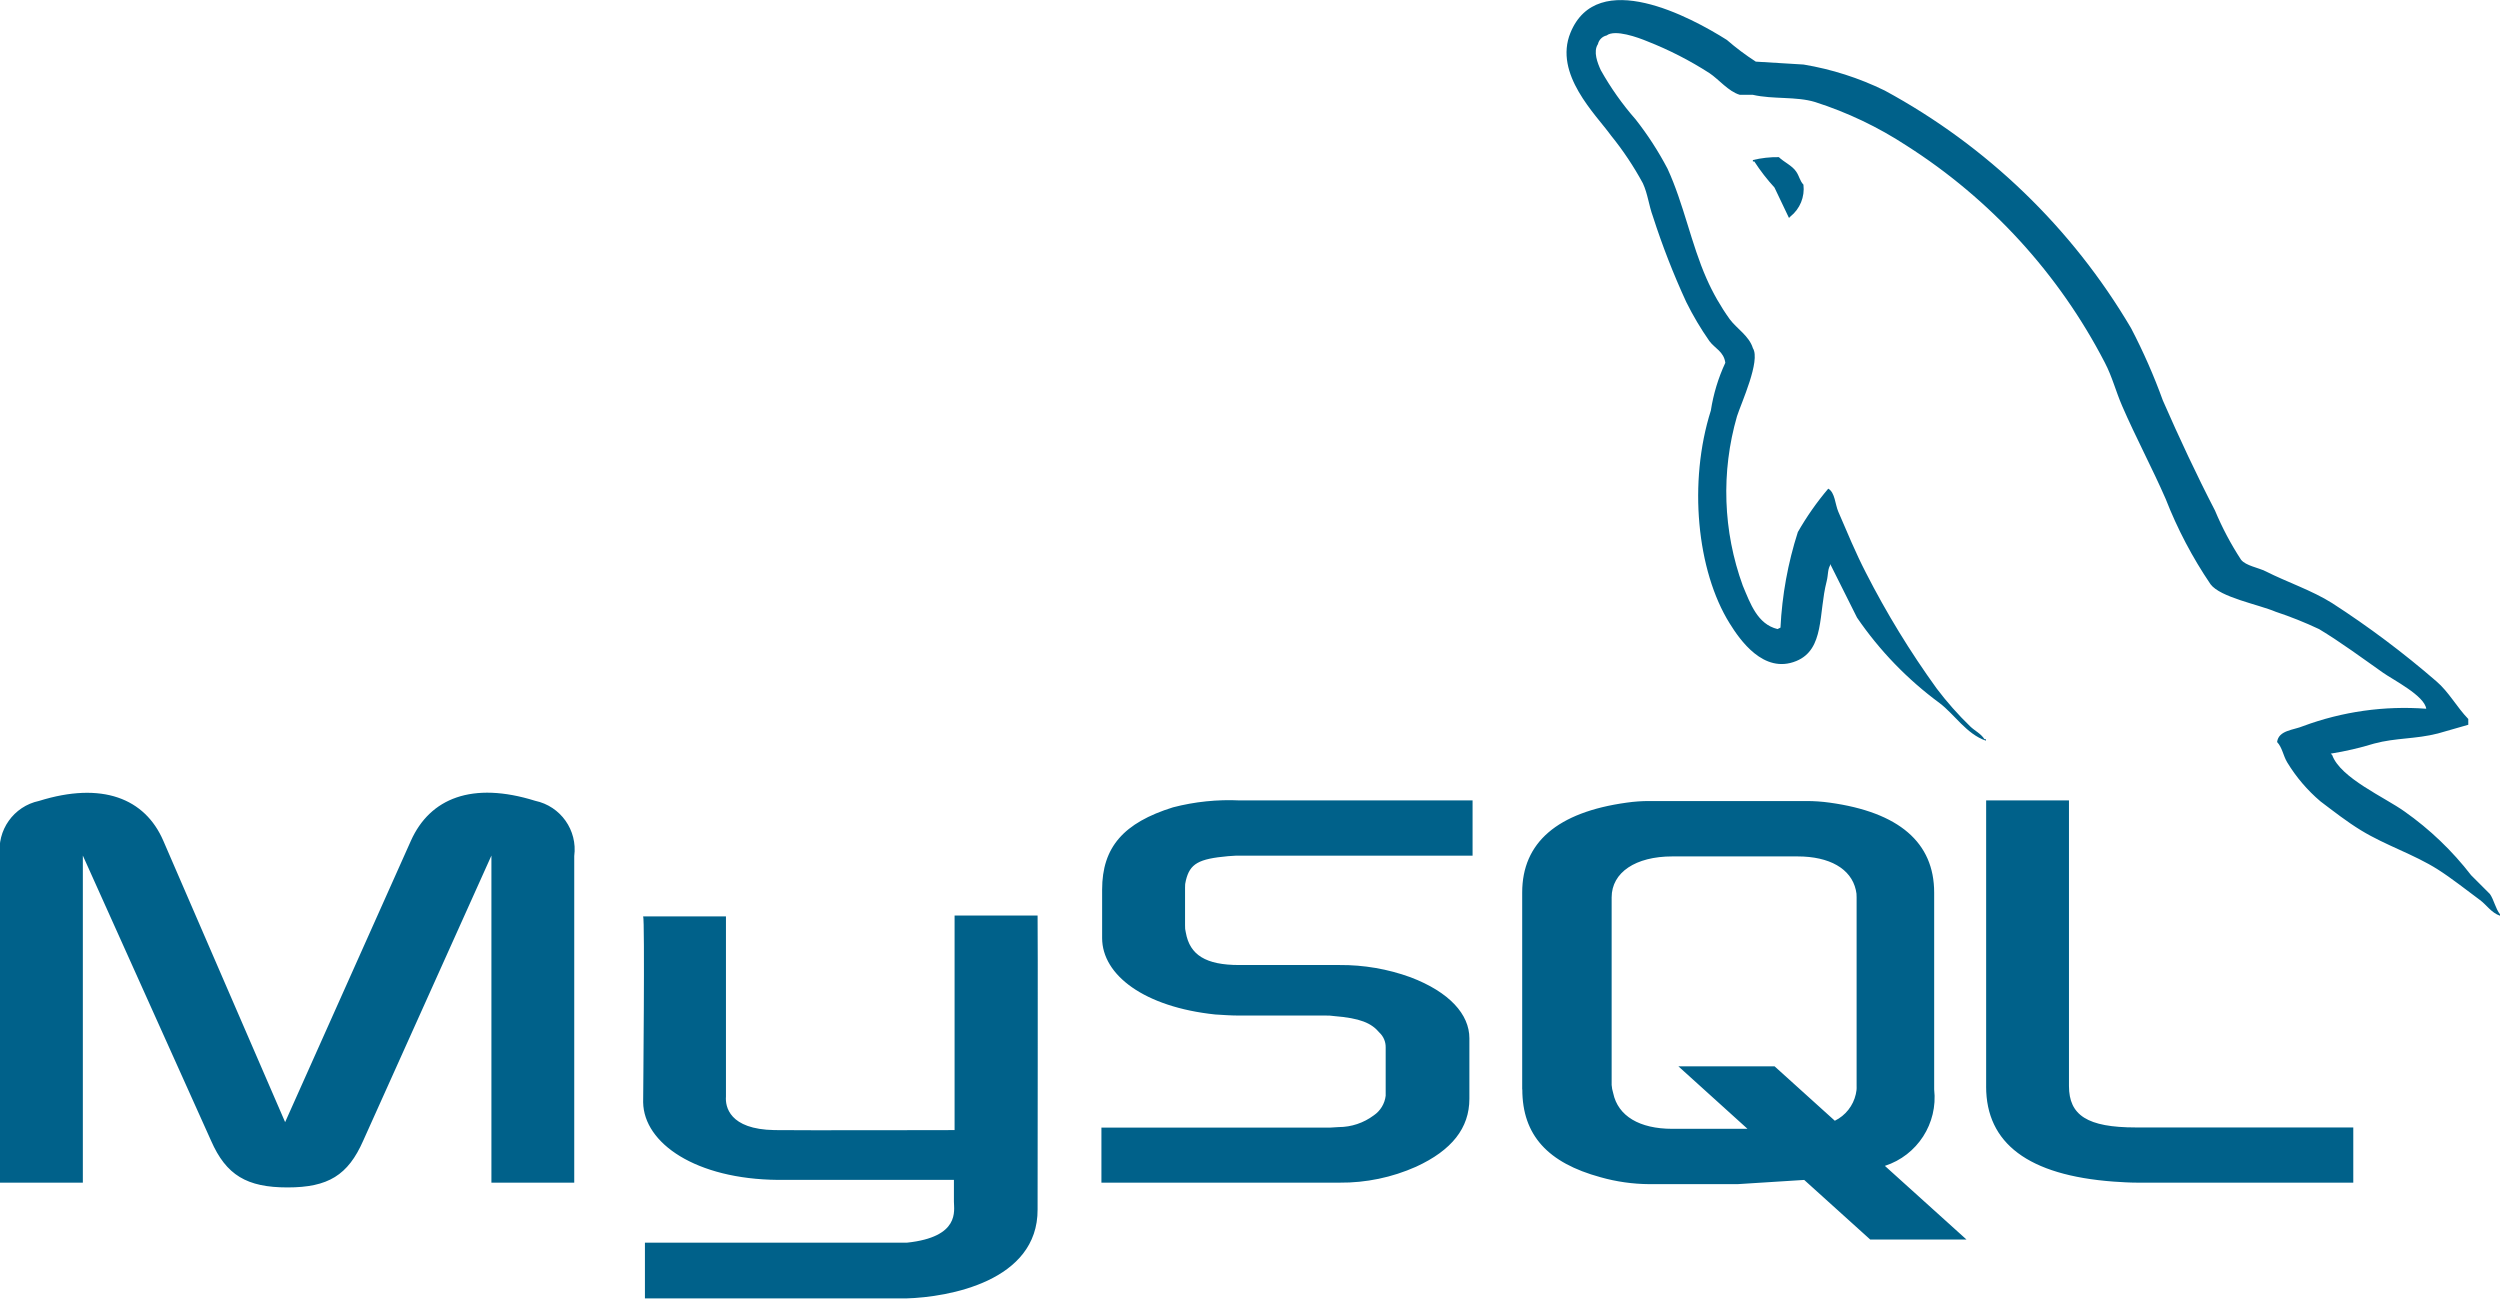
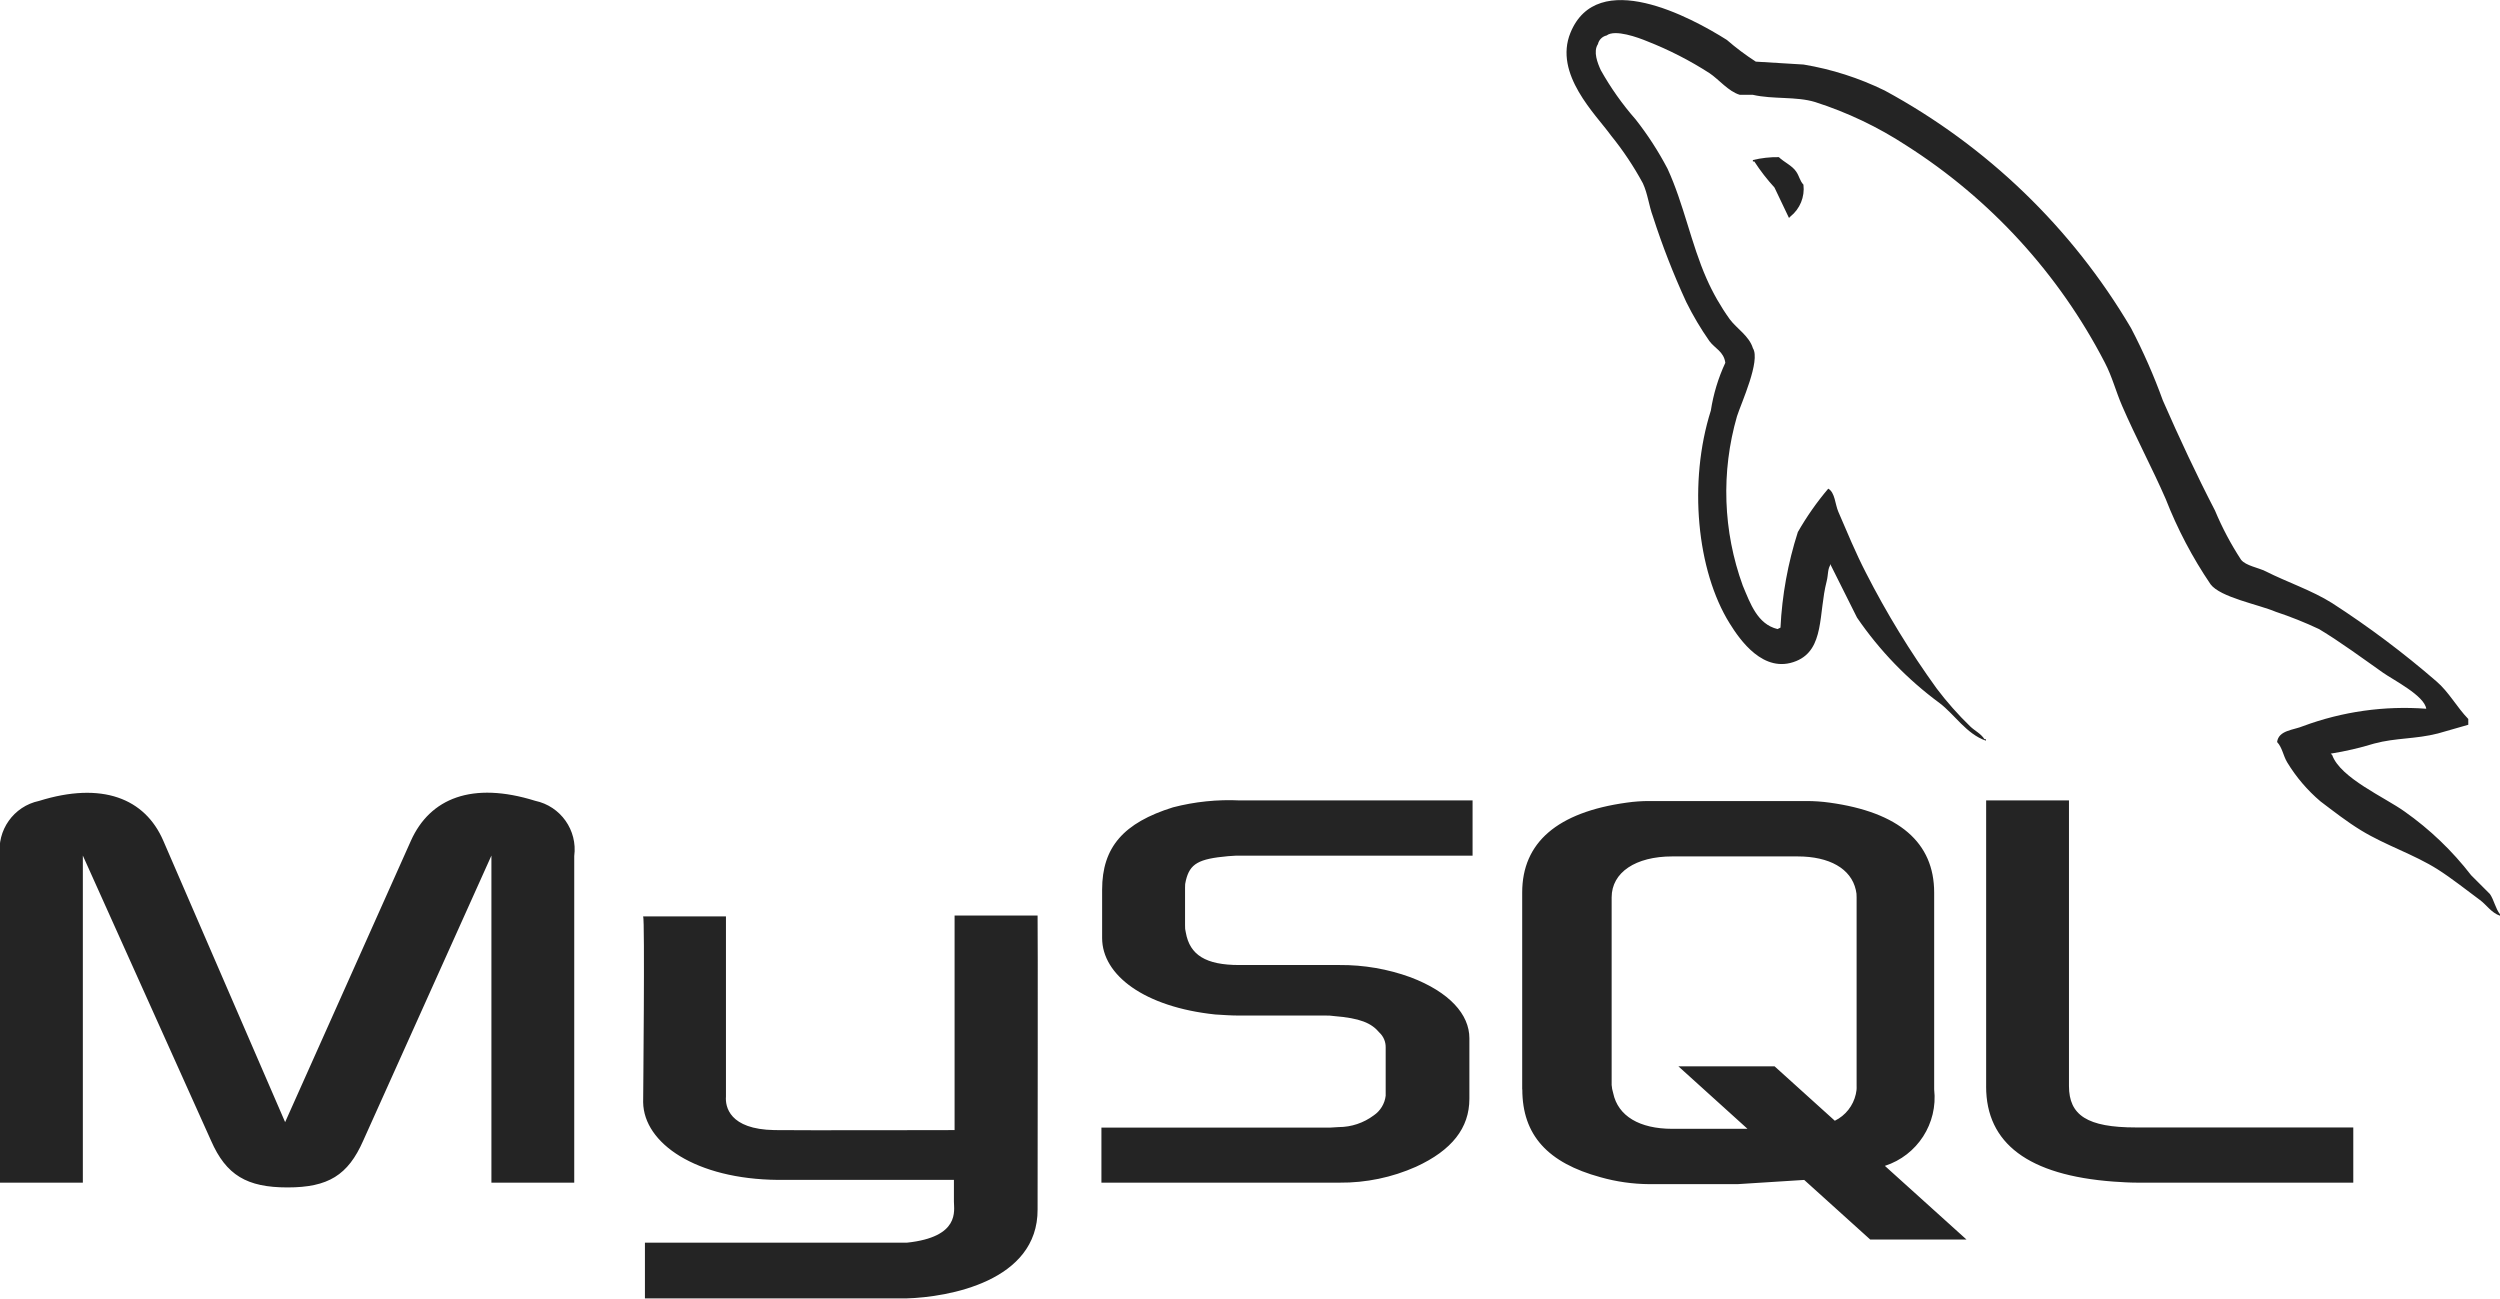
<svg xmlns="http://www.w3.org/2000/svg" width="123.999" height="64.4" viewBox="0 0 123.999 64.4">
-   <defs>
-     <style>
-       .cls-1 {
-         fill: #00618a;
-       }
-     </style>
-   </defs>
-   <path id="mysql-plain-wordmark" class="cls-1" d="M2,90.458H6.109V74.235l6.36,14.143c.75,1.712,1.777,2.317,3.792,2.317s3-.605,3.753-2.317l6.36-14.143V90.458h4.108v-16.2a2.468,2.468,0,0,0-1.936-2.739c-3.121-.974-5.215-.131-6.163,1.976L16.142,87.457,10.1,73.5c-.909-2.106-3.042-2.949-6.163-1.976A2.469,2.469,0,0,0,2,74.261v16.2ZM33.9,77.252h4.107V86.19c-.038.485.156,1.625,2.406,1.661,1.148.018,8.862,0,8.934,0V77.208h4.117c.019,0,0,14.514,0,14.574.022,3.58-4.441,4.357-6.5,4.417H33.988V93.435c.022,0,12.963,0,12.995,0,2.645-.279,2.332-1.593,2.331-2.035V90.321H40.583c-4.062-.037-6.65-1.81-6.683-3.85,0-.187.089-9.129,0-9.219ZM56.63,90.458H68.442a9.119,9.119,0,0,0,3.793-.789c1.777-.816,2.646-1.922,2.646-3.372v-3c0-1.185-.987-2.292-2.923-3.028a10.088,10.088,0,0,0-3.517-.605H63.463c-1.659,0-2.449-.5-2.646-1.606a1.19,1.19,0,0,1-.039-.369v-1.87a1.105,1.105,0,0,1,.039-.342c.2-.843.632-1.08,2.094-1.212l.4-.026H75.039V71.5H63.5a11.075,11.075,0,0,0-3.318.342c-2.449.764-3.517,1.975-3.517,4.082v2.4c0,1.844,2.1,3.424,5.61,3.793.4.025.79.053,1.185.053h4.267a2.322,2.322,0,0,1,.435.025c1.3.105,1.856.343,2.252.816a.979.979,0,0,1,.315.737v2.4a1.372,1.372,0,0,1-.592.974,2.913,2.913,0,0,1-1.738.58l-.435.026H56.63v2.738Zm43.881-4.766c0,2.817,2.094,4.4,6.32,4.714.395.026.79.052,1.185.052h10.706V87.72H107.938c-2.41,0-3.318-.606-3.318-2.055V71.5h-4.108V85.692ZM77.5,85.834V76.069c0-2.48,1.742-3.985,5.186-4.46A7.8,7.8,0,0,1,83.8,71.53h7.8a8.332,8.332,0,0,1,1.147.079c3.444.475,5.187,1.979,5.187,4.46v9.765a3.565,3.565,0,0,1-2.445,3.792l4.048,3.653H94.762l-3.274-2.956-3.3.209H83.8a9.075,9.075,0,0,1-2.414-.343c-2.613-.712-3.88-2.085-3.88-4.355Zm4.435-.237a1.787,1.787,0,0,0,.079.423c.237,1.135,1.307,1.768,2.929,1.768h3.732l-3.428-3.1h4.771l2.989,2.7a1.948,1.948,0,0,0,1.041-1.32,1.367,1.367,0,0,0,.039-.4V76.309a1.285,1.285,0,0,0-.039-.37c-.238-1.056-1.307-1.662-2.89-1.662H84.945c-1.82,0-3.008.792-3.008,2.032V85.6Zm40.4-18.645a14.459,14.459,0,0,0-6.1.861c-.469.2-1.216.2-1.292.79.257.271.3.674.5,1.006a7.92,7.92,0,0,0,1.652,1.938c.647.489,1.315,1.013,2.011,1.437,1.235.754,2.615,1.184,3.806,1.938.7.446,1.4,1.006,2.082,1.509.339.247.565.634,1.006.789v-.071c-.231-.294-.291-.7-.5-1.006l-.934-.934a15.287,15.287,0,0,0-3.3-3.159c-.982-.705-3.18-1.658-3.59-2.8l-.072-.071a15.876,15.876,0,0,0,2.154-.5c1.08-.29,2.045-.215,3.16-.5l1.508-.432v-.286c-.563-.578-.966-1.344-1.58-1.867a46.227,46.227,0,0,0-5.17-3.879c-1-.632-2.241-1.043-3.3-1.579-.356-.181-.984-.274-1.221-.575a15.138,15.138,0,0,1-1.293-2.441c-.9-1.735-1.786-3.631-2.585-5.458a29.308,29.308,0,0,0-1.579-3.59A31.713,31.713,0,0,0,95.478,36.288,14.62,14.62,0,0,0,91.457,35l-2.37-.144a12.679,12.679,0,0,1-1.436-1.077c-1.8-1.138-6.422-3.613-7.756-.358-.842,2.054,1.26,4.058,2.011,5.1a15.453,15.453,0,0,1,1.58,2.369c.248.54.29,1.081.5,1.652a37.817,37.817,0,0,0,1.651,4.236,14.991,14.991,0,0,0,1.149,1.939c.264.36.718.52.789,1.077a8.782,8.782,0,0,0-.718,2.369c-1.122,3.539-.7,7.938.934,10.557.5.805,1.681,2.529,3.3,1.867,1.419-.578,1.1-2.369,1.509-3.95.092-.357.035-.621.215-.861v.072l1.293,2.585a17.6,17.6,0,0,0,4.093,4.237c.746.563,1.334,1.538,2.3,1.867v-.073h-.071c-.188-.291-.479-.411-.719-.646a16.319,16.319,0,0,1-1.651-1.867A43.665,43.665,0,0,1,94.545,60.2c-.5-.966-.94-2.032-1.364-3.016-.164-.379-.162-.953-.5-1.148a14.262,14.262,0,0,0-1.509,2.154,18.474,18.474,0,0,0-.861,4.739L90.165,63c-1-.241-1.352-1.271-1.724-2.154a13.569,13.569,0,0,1-.287-8.4c.214-.666,1.181-2.761.789-3.376-.187-.613-.8-.967-1.148-1.437a11.223,11.223,0,0,1-1.149-2.011c-.77-1.741-1.129-3.7-1.938-5.457a15.955,15.955,0,0,0-1.58-2.441A14.365,14.365,0,0,1,81.4,35.282c-.164-.356-.387-.927-.144-1.293a.571.571,0,0,1,.432-.431c.416-.321,1.576.107,2.01.287a17.574,17.574,0,0,1,3.089,1.58c.468.311.941.911,1.508,1.077h.646c1.011.232,2.144.071,3.088.358a18.671,18.671,0,0,1,4.524,2.155A28.02,28.02,0,0,1,106.4,49.787c.372.715.534,1.4.861,2.154.662,1.528,1.5,3.1,2.154,4.6a21.45,21.45,0,0,0,2.227,4.237c.488.652,2.374,1,3.231,1.364a19.183,19.183,0,0,1,2.154.861c1.087.656,2.141,1.437,3.16,2.155.509.362,2.076,1.149,2.154,1.8Zm-32.1-27.359a5.124,5.124,0,0,0-1.293.144v.071h.072a9.715,9.715,0,0,0,1,1.293l.719,1.508.071-.071a1.752,1.752,0,0,0,.646-1.58c-.179-.188-.205-.423-.359-.646-.2-.3-.6-.468-.861-.719Z" transform="translate(-2 -31.799)" />
+   <path id="mysql" d="M2,90.458H6.109V74.235l6.36,14.143c.75,1.712,1.777,2.317,3.792,2.317s3-.605,3.753-2.317l6.36-14.143V90.458h4.108v-16.2a2.468,2.468,0,0,0-1.936-2.739c-3.121-.974-5.215-.131-6.163,1.976L16.142,87.457,10.1,73.5c-.909-2.106-3.042-2.949-6.163-1.976A2.469,2.469,0,0,0,2,74.261v16.2ZM33.9,77.252h4.107V86.19c-.038.485.156,1.625,2.406,1.661,1.148.018,8.862,0,8.934,0V77.208h4.117c.019,0,0,14.514,0,14.574.022,3.58-4.441,4.357-6.5,4.417H33.988V93.435c.022,0,12.963,0,12.995,0,2.645-.279,2.332-1.593,2.331-2.035V90.321H40.583c-4.062-.037-6.65-1.81-6.683-3.85,0-.187.089-9.129,0-9.219ZM56.63,90.458H68.442a9.119,9.119,0,0,0,3.793-.789c1.777-.816,2.646-1.922,2.646-3.372v-3c0-1.185-.987-2.292-2.923-3.028a10.088,10.088,0,0,0-3.517-.605H63.463c-1.659,0-2.449-.5-2.646-1.606a1.19,1.19,0,0,1-.039-.369v-1.87a1.105,1.105,0,0,1,.039-.342c.2-.843.632-1.08,2.094-1.212l.4-.026H75.039V71.5H63.5a11.075,11.075,0,0,0-3.318.342c-2.449.764-3.517,1.975-3.517,4.082v2.4c0,1.844,2.1,3.424,5.61,3.793.4.025.79.053,1.185.053h4.267a2.322,2.322,0,0,1,.435.025c1.3.105,1.856.343,2.252.816a.979.979,0,0,1,.315.737v2.4a1.372,1.372,0,0,1-.592.974,2.913,2.913,0,0,1-1.738.58l-.435.026H56.63v2.738Zm43.881-4.766c0,2.817,2.094,4.4,6.32,4.714.395.026.79.052,1.185.052h10.706V87.72H107.938c-2.41,0-3.318-.606-3.318-2.055V71.5h-4.108V85.692ZM77.5,85.834V76.069c0-2.48,1.742-3.985,5.186-4.46A7.8,7.8,0,0,1,83.8,71.53h7.8a8.332,8.332,0,0,1,1.147.079c3.444.475,5.187,1.979,5.187,4.46v9.765a3.565,3.565,0,0,1-2.445,3.792l4.048,3.653H94.762l-3.274-2.956-3.3.209H83.8a9.075,9.075,0,0,1-2.414-.343c-2.613-.712-3.88-2.085-3.88-4.355Zm4.435-.237a1.787,1.787,0,0,0,.079.423c.237,1.135,1.307,1.768,2.929,1.768h3.732l-3.428-3.1h4.771l2.989,2.7a1.948,1.948,0,0,0,1.041-1.32,1.367,1.367,0,0,0,.039-.4V76.309a1.285,1.285,0,0,0-.039-.37c-.238-1.056-1.307-1.662-2.89-1.662H84.945c-1.82,0-3.008.792-3.008,2.032V85.6Zm40.4-18.645a14.459,14.459,0,0,0-6.1.861c-.469.2-1.216.2-1.292.79.257.271.3.674.5,1.006a7.92,7.92,0,0,0,1.652,1.938c.647.489,1.315,1.013,2.011,1.437,1.235.754,2.615,1.184,3.806,1.938.7.446,1.4,1.006,2.082,1.509.339.247.565.634,1.006.789v-.071c-.231-.294-.291-.7-.5-1.006l-.934-.934a15.287,15.287,0,0,0-3.3-3.159c-.982-.705-3.18-1.658-3.59-2.8l-.072-.071a15.876,15.876,0,0,0,2.154-.5c1.08-.29,2.045-.215,3.16-.5l1.508-.432v-.286c-.563-.578-.966-1.344-1.58-1.867a46.227,46.227,0,0,0-5.17-3.879c-1-.632-2.241-1.043-3.3-1.579-.356-.181-.984-.274-1.221-.575a15.138,15.138,0,0,1-1.293-2.441c-.9-1.735-1.786-3.631-2.585-5.458a29.308,29.308,0,0,0-1.579-3.59A31.713,31.713,0,0,0,95.478,36.288,14.62,14.62,0,0,0,91.457,35l-2.37-.144a12.679,12.679,0,0,1-1.436-1.077c-1.8-1.138-6.422-3.613-7.756-.358-.842,2.054,1.26,4.058,2.011,5.1a15.453,15.453,0,0,1,1.58,2.369c.248.54.29,1.081.5,1.652a37.817,37.817,0,0,0,1.651,4.236,14.991,14.991,0,0,0,1.149,1.939c.264.36.718.52.789,1.077a8.782,8.782,0,0,0-.718,2.369c-1.122,3.539-.7,7.938.934,10.557.5.805,1.681,2.529,3.3,1.867,1.419-.578,1.1-2.369,1.509-3.95.092-.357.035-.621.215-.861v.072l1.293,2.585a17.6,17.6,0,0,0,4.093,4.237c.746.563,1.334,1.538,2.3,1.867v-.073h-.071c-.188-.291-.479-.411-.719-.646a16.319,16.319,0,0,1-1.651-1.867A43.665,43.665,0,0,1,94.545,60.2c-.5-.966-.94-2.032-1.364-3.016-.164-.379-.162-.953-.5-1.148a14.262,14.262,0,0,0-1.509,2.154,18.474,18.474,0,0,0-.861,4.739L90.165,63c-1-.241-1.352-1.271-1.724-2.154a13.569,13.569,0,0,1-.287-8.4c.214-.666,1.181-2.761.789-3.376-.187-.613-.8-.967-1.148-1.437a11.223,11.223,0,0,1-1.149-2.011c-.77-1.741-1.129-3.7-1.938-5.457a15.955,15.955,0,0,0-1.58-2.441A14.365,14.365,0,0,1,81.4,35.282c-.164-.356-.387-.927-.144-1.293a.571.571,0,0,1,.432-.431c.416-.321,1.576.107,2.01.287a17.574,17.574,0,0,1,3.089,1.58c.468.311.941.911,1.508,1.077h.646c1.011.232,2.144.071,3.088.358a18.671,18.671,0,0,1,4.524,2.155A28.02,28.02,0,0,1,106.4,49.787c.372.715.534,1.4.861,2.154.662,1.528,1.5,3.1,2.154,4.6a21.45,21.45,0,0,0,2.227,4.237c.488.652,2.374,1,3.231,1.364a19.183,19.183,0,0,1,2.154.861c1.087.656,2.141,1.437,3.16,2.155.509.362,2.076,1.149,2.154,1.8Zm-32.1-27.359a5.124,5.124,0,0,0-1.293.144v.071h.072a9.715,9.715,0,0,0,1,1.293l.719,1.508.071-.071a1.752,1.752,0,0,0,.646-1.58c-.179-.188-.205-.423-.359-.646-.2-.3-.6-.468-.861-.719Z" transform="translate(-2 -31.799)" fill="#242424" />
</svg>
